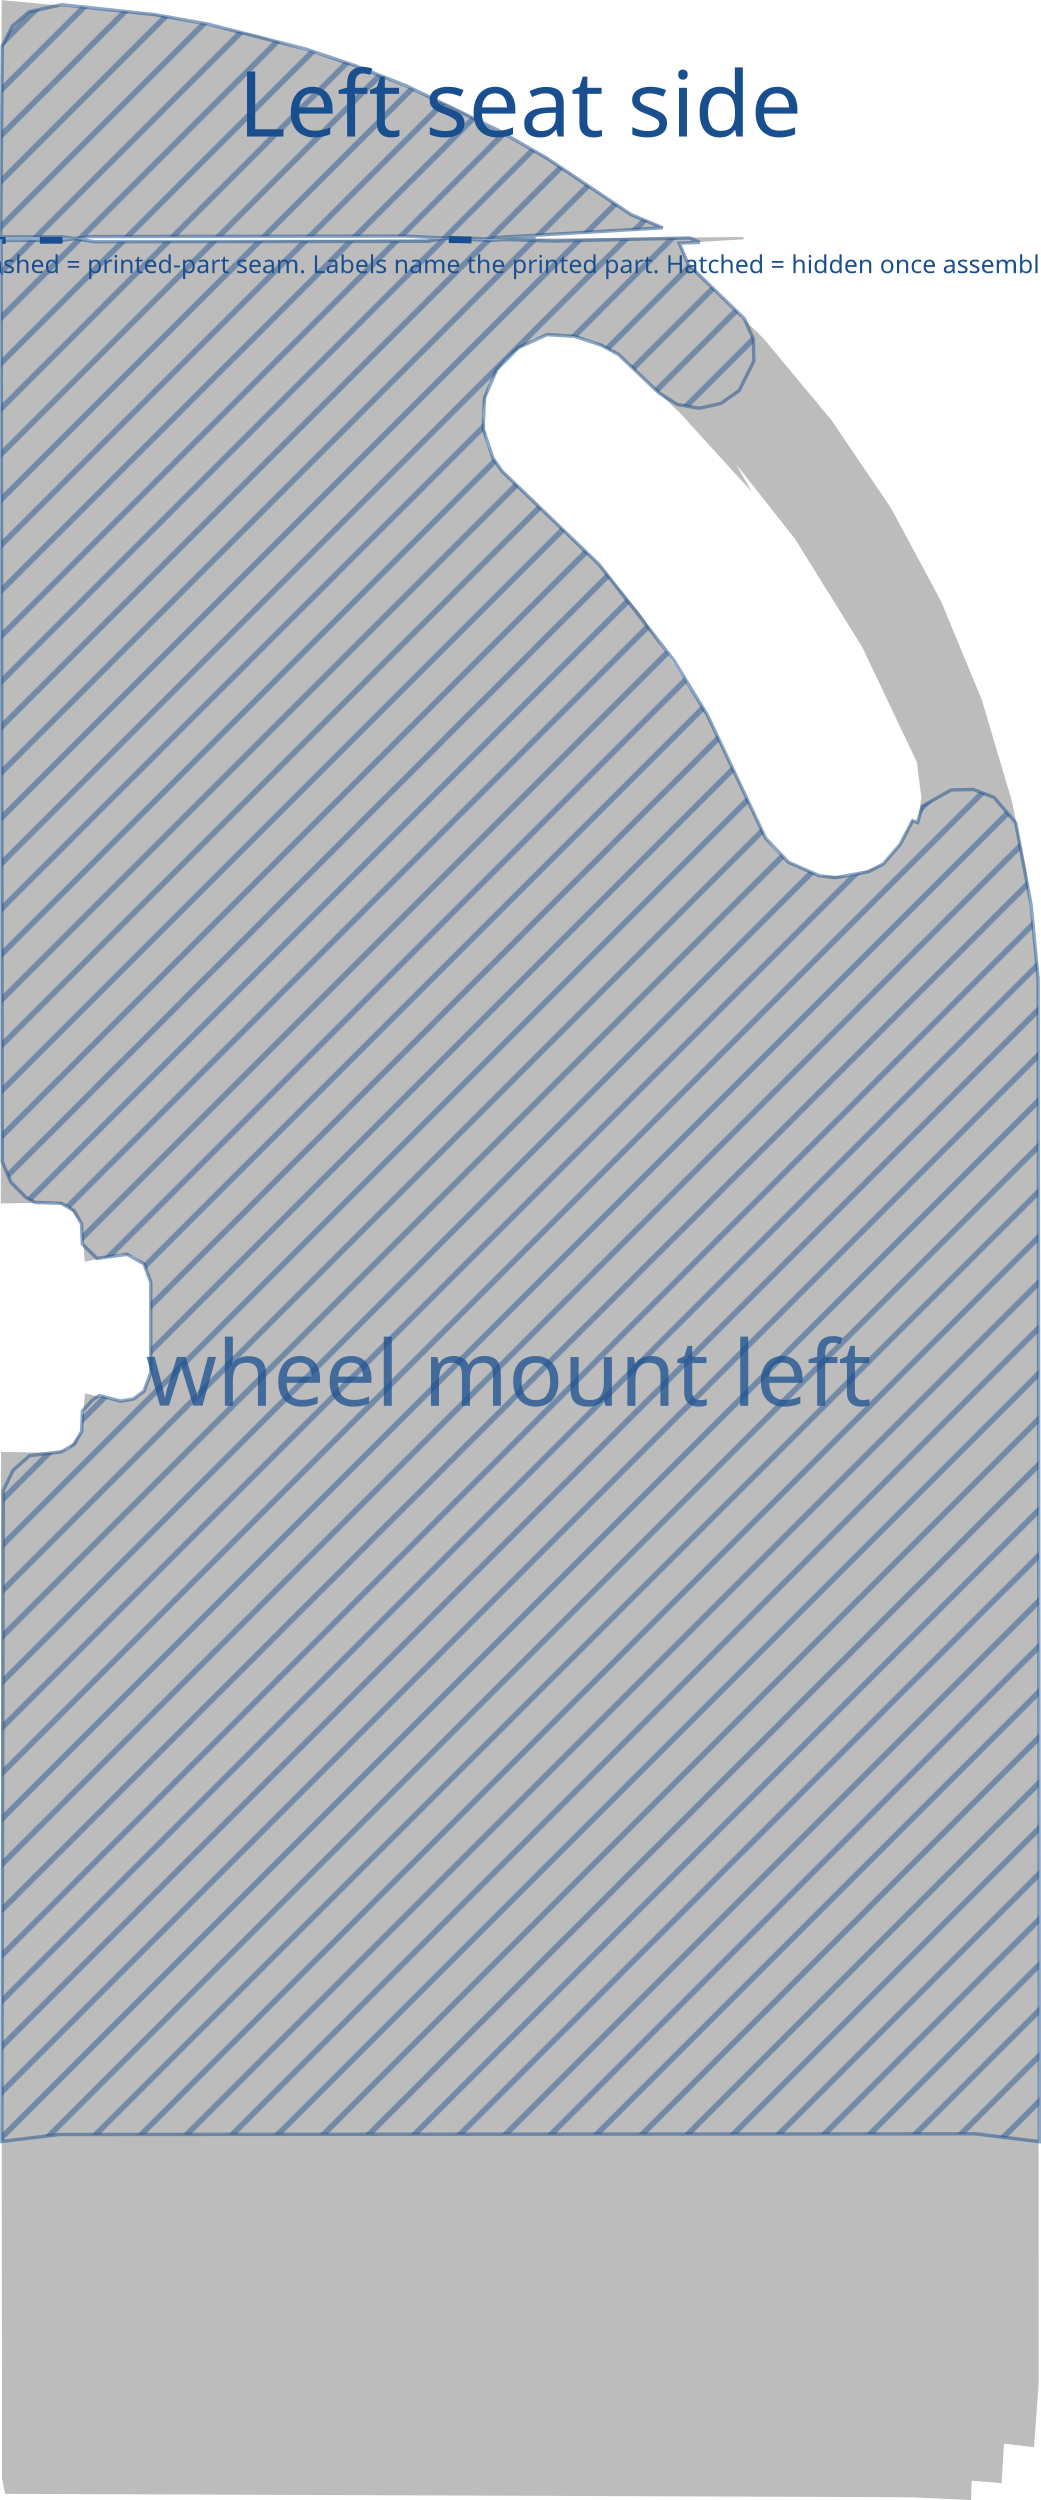
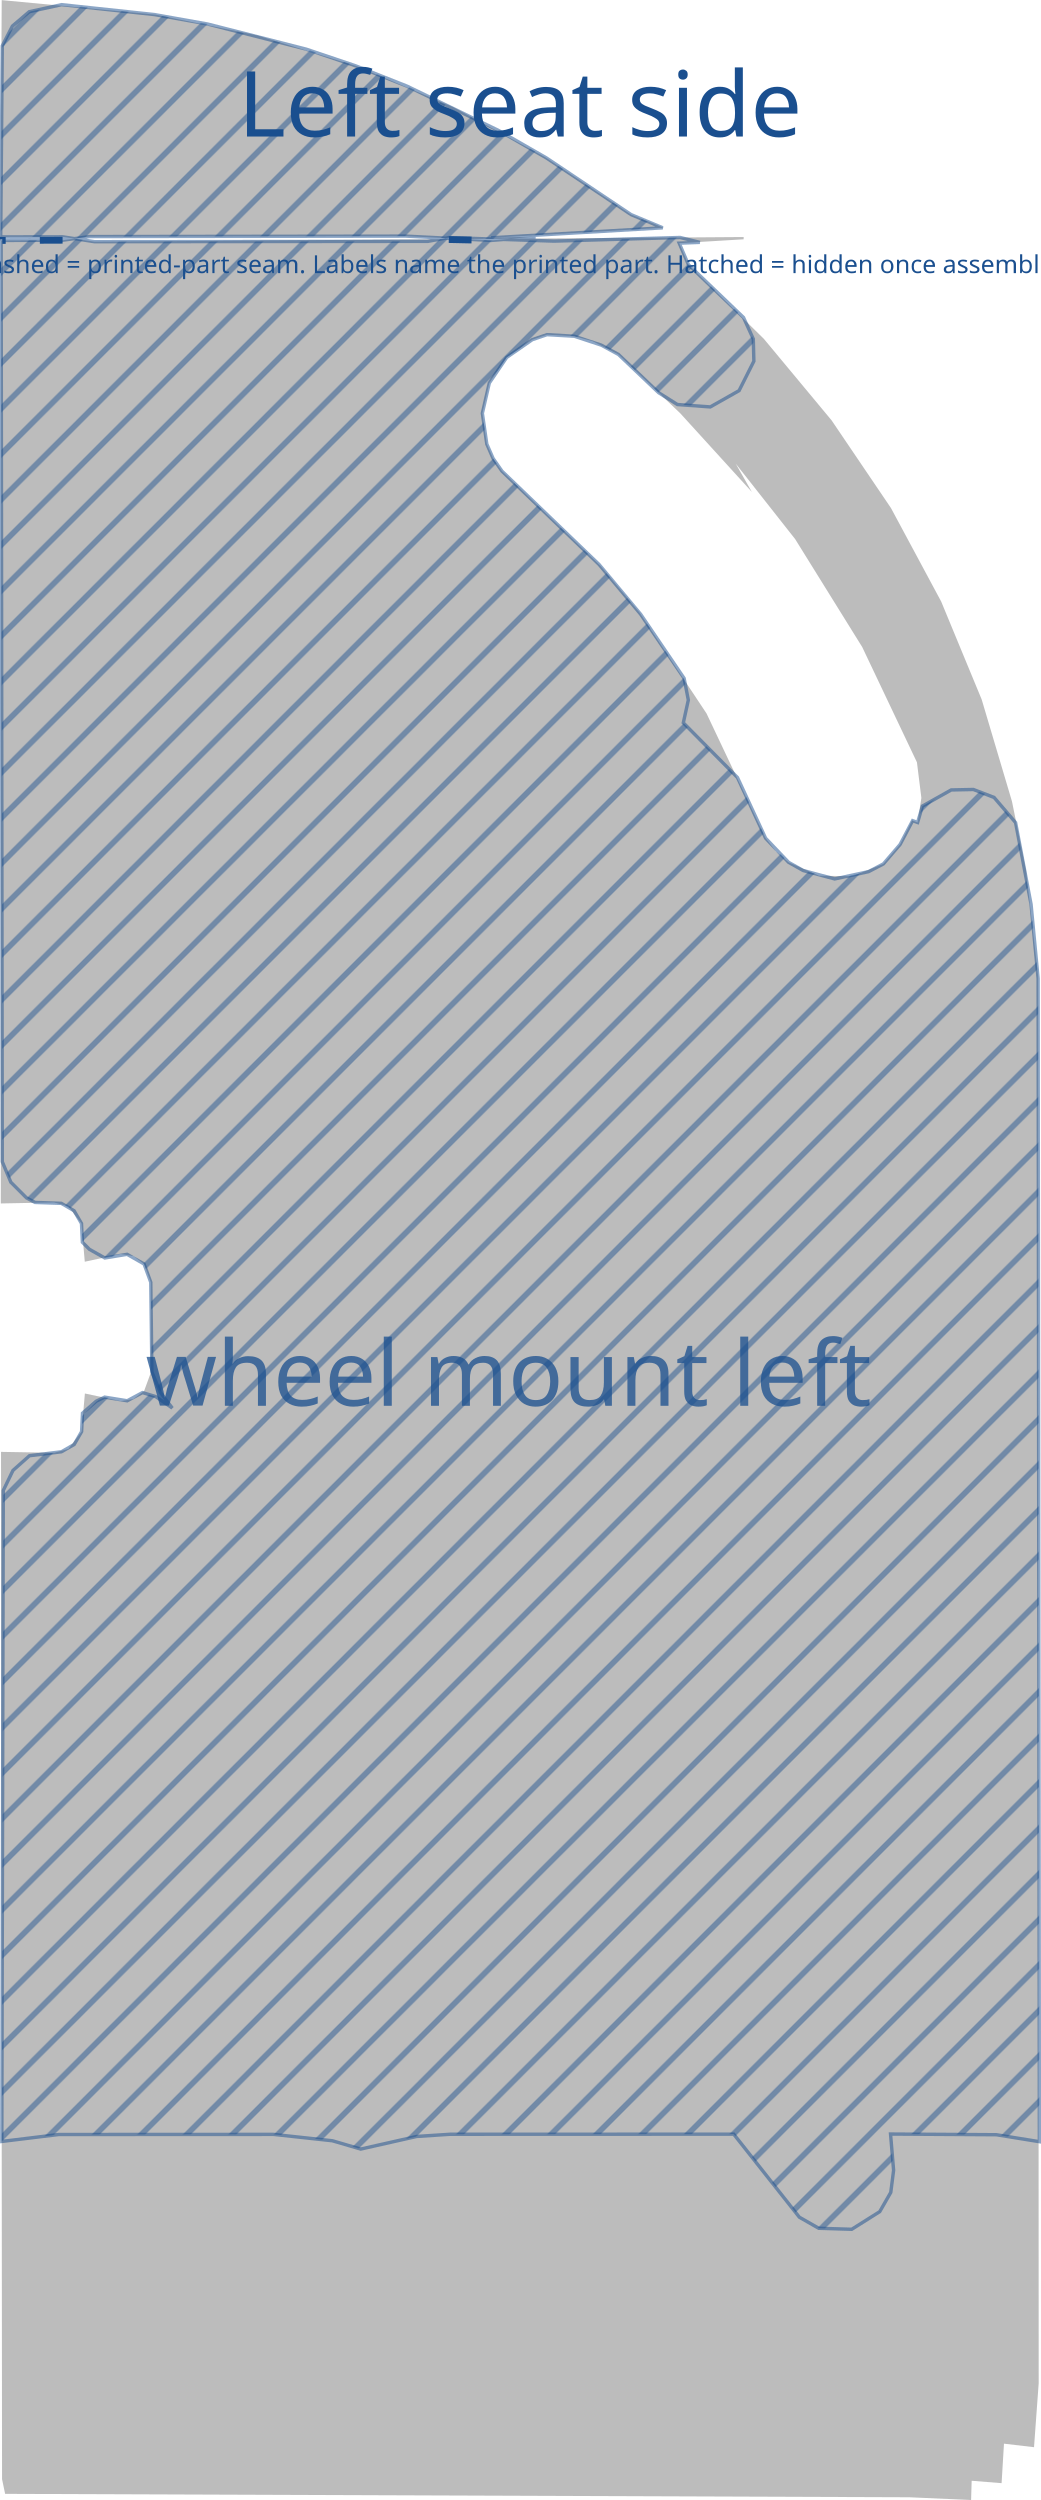
<svg xmlns="http://www.w3.org/2000/svg" width="91.4mm" height="219.7mm" viewBox="0 0 91.4 219.7" version="1.1">
  <defs>
    <pattern id="hidden" width="4" height="4" patternUnits="userSpaceOnUse">
      <path d="M-1 1 L1 -1 M0 4 L4 0 M3 5 L5 3" stroke="#1a4f8f" stroke-width="0.5" stroke-opacity="0.45" />
    </pattern>
  </defs>
  <path d="M39.86 9.43 L31.39 5.83 L22.6 3.11 L13.69 1.29 L0.15 0.01 L0.03 21.13 L5.5 21.11 L7.88 20.79 L35.66 20.75 L43.16 21.13 L47.07 20.79 L43.16 20.9 L58.31 20.01 L55.46 18.86 L47.92 13.82 Z M91.28 209.44 L91.23 85.76 L90.17 76.51 L88.93 70.42 L86.27 61.47 L82.71 52.86 L78.3 44.65 L73.08 36.94 L67.13 29.78 L60.5 23.26 L59.69 21.37 L65.35 21.03 L65.35 20.83 L8.3 21.24 L5.5 20.81 L0.1 20.82 L0.07 105.76 L4.74 105.67 L5.99 106 L7.16 107.52 L7.45 110.88 L10.59 110.2 L11.73 110.39 L12.66 111.08 L13.25 112.69 L13.25 120.64 L12.66 122.25 L11.73 122.94 L10.6 123.13 L7.46 122.46 L7.17 125.81 L6.01 127.33 L4.76 127.67 L0.09 127.59 L0.18 217.87 L0.45 219.16 L79.92 219.46 L85.34 219.7 L85.39 218.01 L88.02 218.22 L88.23 214.75 L90.87 215.06 Z M46.78 29.85 L48.07 29.41 L50.48 29.55 L52.07 29.98 L54.35 31.15 L59.78 36.32 L66.07 43.23 L64.65 40.74 L69.88 47.38 L75.77 56.86 L80.58 66.99 L80.97 70.12 L80.64 72.28 L80.15 72.1 L79.1 74.21 L77.63 75.92 L74.91 77 L71.98 76.96 L69.3 75.78 L68.19 74.82 L67.28 73.66 L62.09 62.7 L56.2 53.83 L52.78 49.74 L44.11 41.4 L43.33 40.28 L42.78 39.02 L42.39 36.32 L43 33.66 L44.53 31.41 Z" fill="#bcbcbc" fill-rule="evenodd" />
-   <path d="M47.07 20.82 L43.16 20.9 L58.24 20.02 L55.46 18.86 L48.02 13.88 L43.84 11.48 L35.79 7.58 L31.27 5.79 L26.91 4.32 L18.24 2.11 L13.57 1.28 L5.41 0.41 L2.57 1.03 L1.09 2.29 L0.2 4.03 L0.06 21.13 L5.5 21.11 L7.88 20.79 L35.66 20.75 L43.16 21.13 Z M91.33 178.62 L91.23 85.99 L90.61 79.47 L89.25 72.29 L87.36 70.08 L85.54 69.38 L83.59 69.42 L81.06 70.84 L80.64 72.28 L80.2 72.12 L79.1 74.21 L77.63 75.92 L76.33 76.6 L73.44 77.13 L71.98 76.96 L69.3 75.78 L67.28 73.66 L62.18 62.87 L59.2 58.01 L52.65 49.61 L44.11 41.4 L43.33 40.28 L42.46 37.69 L42.57 34.97 L43.66 32.46 L45.58 30.53 L48.07 29.41 L50.48 29.55 L52.84 30.33 L54.35 31.15 L57.88 34.51 L59.53 35.55 L61.45 35.88 L63.35 35.45 L64.95 34.33 L66.25 31.74 L66.2 29.79 L65.41 28 L60.5 23.26 L59.69 21.37 L61.5 21.3 L60.6 20.91 L48.68 21.19 L39.43 20.88 L37.6 21.21 L8.3 21.24 L5.5 20.81 L0.1 20.82 L0.2 102.09 L0.95 103.89 L2.33 105.27 L3.08 105.67 L5.39 105.75 L6.51 106.4 L7.16 107.52 L7.24 109.33 L8.52 110.59 L11.17 110.23 L12.66 111.08 L13.25 112.69 L13.25 120.64 L12.66 122.25 L11.73 122.94 L10.6 123.13 L8.73 122.64 L8.12 123.04 L7.25 124 L7.17 125.81 L6.52 126.94 L5.4 127.58 L2.59 127.93 L1.14 129.22 L0.29 130.98 L0.16 188.19 L5.16 187.58 L85.74 187.52 L91.34 188.21 Z" fill="url(#hidden)" fill-rule="evenodd" stroke="#1a4f8f" stroke-width="0.3" stroke-opacity="0.5" />
+   <path d="M47.07 20.82 L43.16 20.9 L58.24 20.02 L55.46 18.86 L48.02 13.88 L43.84 11.48 L35.79 7.58 L31.27 5.79 L26.91 4.32 L18.24 2.11 L13.57 1.28 L5.41 0.41 L2.57 1.03 L1.09 2.29 L0.2 4.03 L0.06 21.13 L5.5 21.11 L7.88 20.79 L35.66 20.75 L43.16 21.13 Z M74.85 195.91 L77.31 194.36 L78.28 192.67 L78.53 190.73 L78.26 187.54 L87.56 187.6 L91.34 188.21 L91.23 85.99 L90.61 79.47 L89.25 72.29 L87.36 70.08 L85.54 69.38 L83.59 69.42 L81.06 70.84 L80.64 72.28 L80.2 72.12 L79.1 74.21 L77.63 75.92 L76.33 76.6 L73.35 77.24 L70.58 76.5 L69.3 75.78 L67.28 73.66 L64.81 68.33 L60.05 63.52 L60.49 61.52 L60.12 59.61 L56.3 53.98 L52.65 49.61 L44.11 41.4 L43.33 40.28 L42.78 39.02 L42.39 36.32 L43 33.66 L44.53 31.41 L46.78 29.85 L48.07 29.41 L50.48 29.55 L52.84 30.33 L54.35 31.15 L57.88 34.51 L59.53 35.55 L62.42 35.76 L64.95 34.33 L66.25 31.74 L66.2 29.79 L65.34 27.9 L60.5 23.26 L59.69 21.37 L61.5 21.3 L59.77 20.87 L48.68 21.19 L39.43 20.88 L37.6 21.21 L8.3 21.24 L5.5 20.81 L0.1 20.82 L0.2 102.09 L0.95 103.89 L2.33 105.27 L3.08 105.67 L5.39 105.75 L6.51 106.4 L7.16 107.52 L7.24 109.17 L7.86 109.79 L9.21 110.55 L11.17 110.23 L12.66 111.08 L13.25 112.69 L13.35 120.57 L14.1 122.37 L15.14 123.74 L13.68 122.73 L12.52 122.38 L11.18 123.1 L9.2 122.78 L8.45 123.14 L7.25 124.19 L7.17 125.81 L6.52 126.94 L5.4 127.58 L2.59 127.93 L1.14 129.22 L0.29 130.98 L0.16 188.19 L5.16 187.58 L24.04 187.57 L29.21 188.13 L31.7 188.86 L36.62 187.75 L39.55 187.56 L64.48 187.55 L70.25 194.85 L71.95 195.82 Z" fill="url(#hidden)" fill-rule="evenodd" stroke="#1a4f8f" stroke-width="0.3" stroke-opacity="0.5" />
  <polyline points="5.5,21.11 0.2,21.13" fill="none" stroke="#1a4f8f" stroke-width="0.6" stroke-dasharray="2 3" />
  <polyline points="39.44,21.05 43.16,21.13" fill="none" stroke="#1a4f8f" stroke-width="0.6" stroke-dasharray="2 3" />
  <polyline points="0.1,20.82 0.09,21.02" fill="none" stroke="#1a4f8f" stroke-width="0.6" stroke-dasharray="2 3" />
  <text x="44.68" y="123.54" text-anchor="middle" font-family="sans-serif" font-size="8" fill="#1a4f8f" opacity="0.75">wheel mount left</text>
  <text x="45.7" y="12" text-anchor="middle" font-family="sans-serif" font-size="8" fill="#1a4f8f">Left seat side</text>
  <text x="45.7" y="24" text-anchor="middle" font-family="sans-serif" font-size="2.19" fill="#1a4f8f">Dashed = printed-part seam. Labels name the printed part. Hatched = hidden once assembled</text>
</svg>
